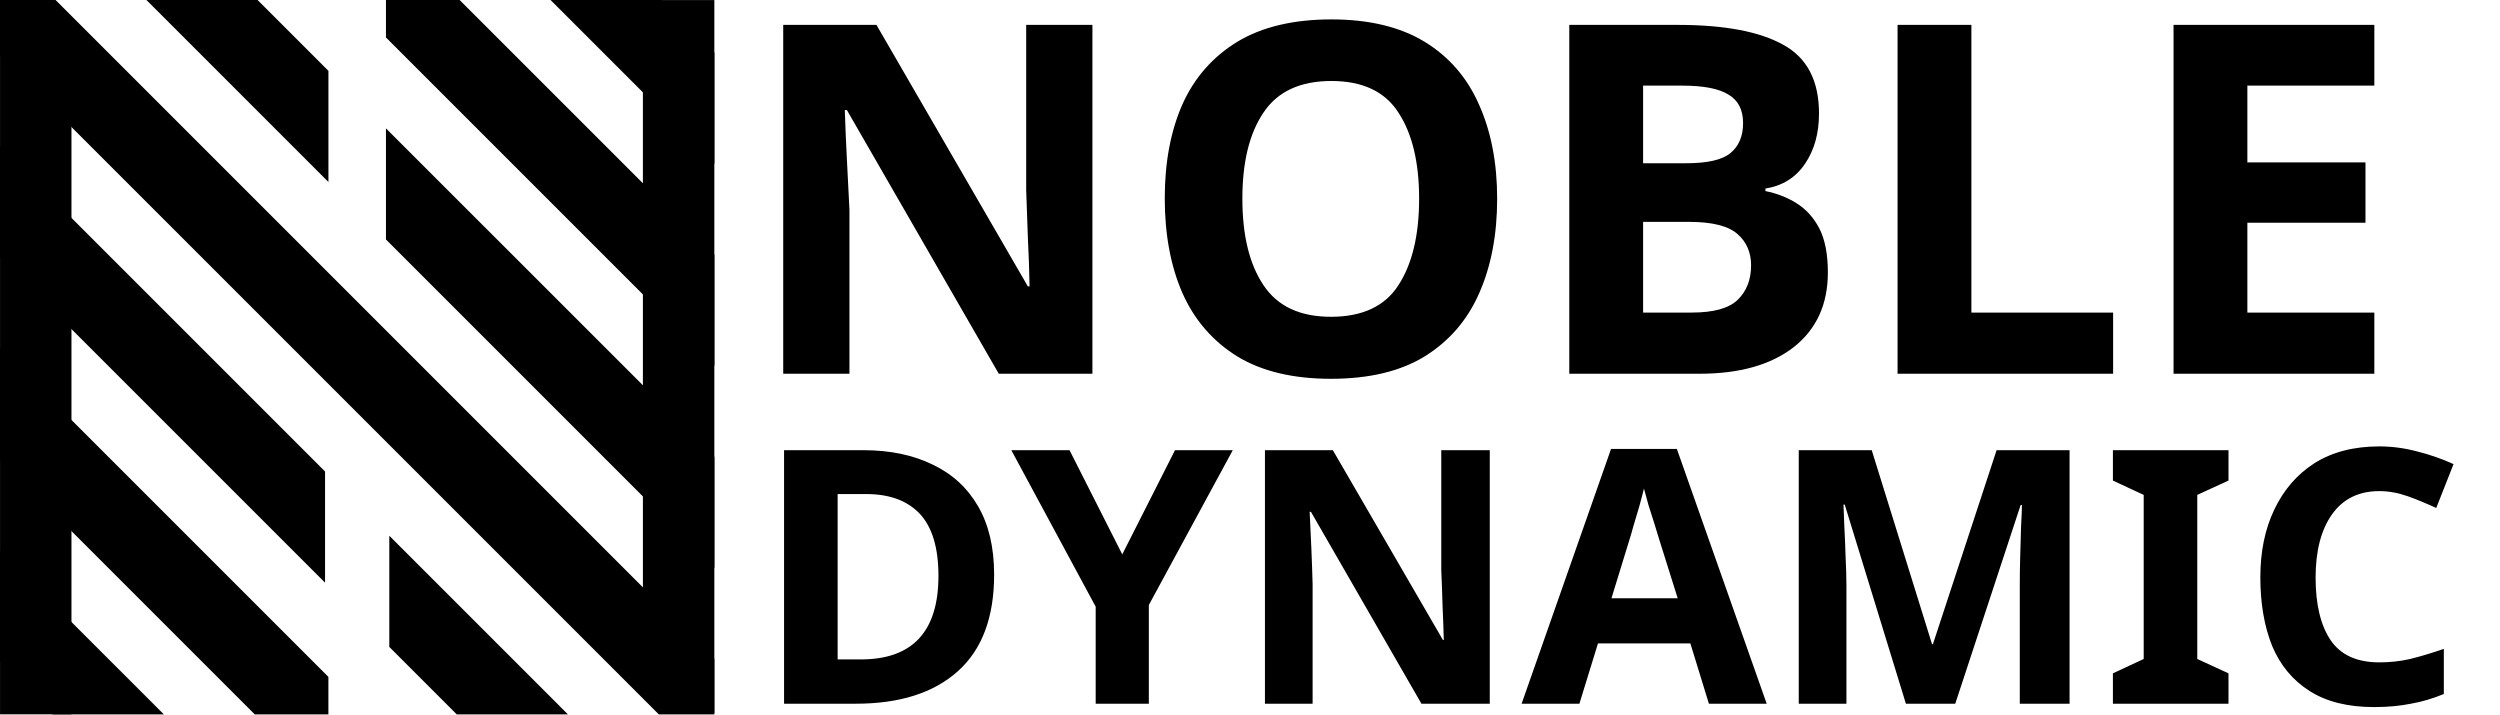
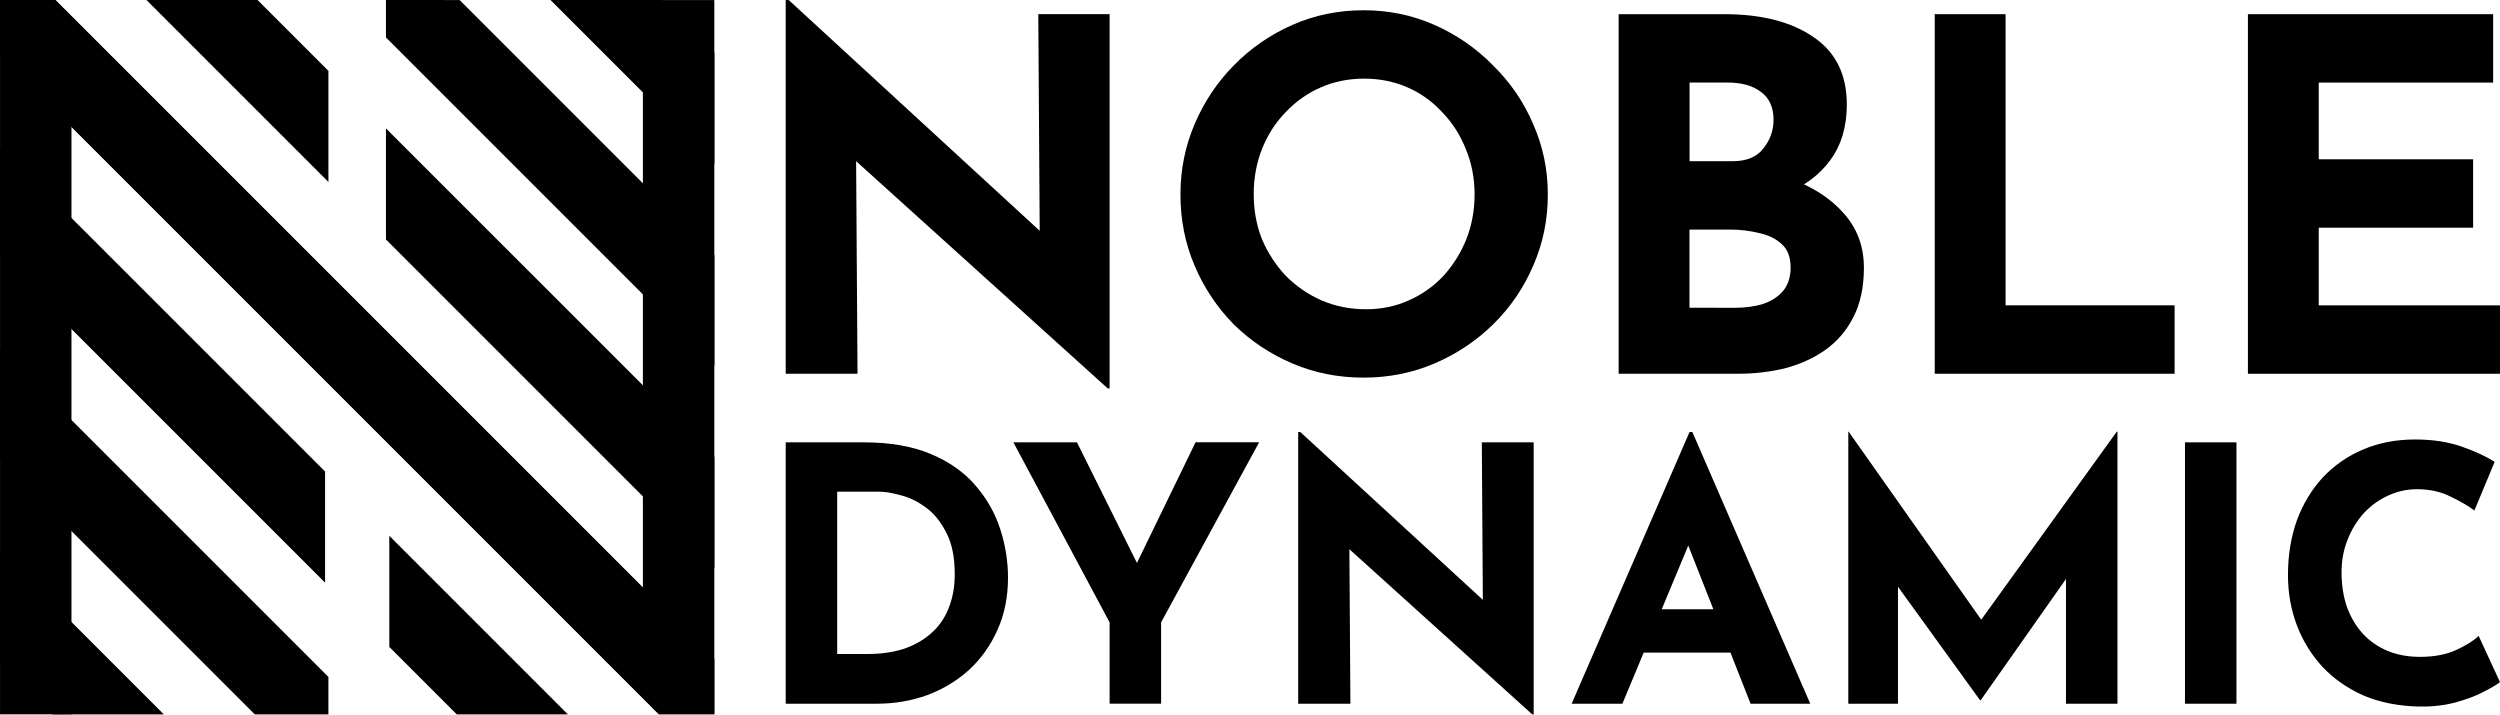
- <svg xmlns="http://www.w3.org/2000/svg" width="92.604mm" height="26.461mm" viewBox="0 0 92.604 26.461" version="1.1" id="svg5">
-   <defs id="defs2" />
-   <g id="layer1">
-     <g id="g638">
-       <g id="g1616">
-         <g id="g468" transform="translate(-10.62508,-53.17328)">
-           <path id="rect61-8-9-4" style="fill:#000000;stroke:#000000;stroke-width:0.265;stroke-dasharray:none;stroke-opacity:1" d="M 10.757,58.918 V 62.66 L 22.533,74.436 v -3.742 z m 14.421,14.421 -1e-6,3.742 2.421,2.421 h 3.742 z" />
-           <path id="rect61-15-6" style="stroke:#000000;stroke-width:0.251" d="m 10.752,53.36 2.395,0.734 -1.27e-4,25.414 h -2.395 z" />
-           <path id="rect61-15-8-0" style="stroke:#000000;stroke-width:0.251" d="M 34.564,53.3 H 36.96 v 26.129 l -2.395,-0.714 z" />
-           <path id="rect1067-9-9" style="fill:#000000;fill-opacity:1;stroke:#000000;stroke-width:0.265;stroke-dasharray:none;stroke-opacity:1" d="m 16.37,53.306 6.288,6.288 v -3.741 l -2.547,-2.547 z m 8.684,4.942 v 3.741 l 11.901,11.901 v -3.742 z" />
-           <path id="rect61-5-1-8" style="fill:#000000;stroke:#000000;stroke-width:0.265;stroke-dasharray:none;stroke-opacity:1" d="m 31.338,53.306 5.617,5.617 v -3.742 l -1.875,-1.875 z" />
-           <path id="rect61-1-7-2" style="fill:#000000;stroke:#000000;stroke-width:0.265;stroke-dasharray:none;stroke-opacity:1" d="m 25.054,53.306 10e-7,1.2 11.901,11.901 V 62.665 L 27.595,53.306 Z" />
-           <path id="rect61-60-2-2" style="fill:#000000;stroke:#000000;stroke-width:0.265;stroke-dasharray:none;stroke-opacity:1" d="m 10.757,53.306 v 1.871 L 35.083,79.502 h 1.871 V 77.631 L 12.629,53.306 Z" />
-           <path id="rect1067-9-2-7" style="fill:#000000;fill-opacity:1;stroke:#000000;stroke-width:0.265;stroke-dasharray:none;stroke-opacity:1" d="m 10.757,66.402 v 3.741 l 9.359,9.359 h 2.541 v -1.2 z" />
-           <path id="rect61-0-2-5" style="fill:#000000;stroke:#000000;stroke-width:0.265;stroke-dasharray:none;stroke-opacity:1" d="m 10.757,73.886 v 3.741 l 1.875,1.875 h 3.742 z" />
-         </g>
-         <text xml:space="preserve" style="font-size:18.096px;fill:#000000;stroke-width:0.188;stroke-dasharray:none" x="27.385" y="13.844" id="text368-5">
-           <tspan id="tspan366-8" x="27.385" y="13.844" style="font-style:normal;font-variant:normal;font-weight:bold;font-stretch:normal;font-size:18.096px;font-family:'Josefin Sans';-inkscape-font-specification:'Josefin Sans Bold';stroke-width:0.188;stroke-dasharray:none">NOBLE</tspan>
-         </text>
-         <text xml:space="preserve" style="font-size:13.155px;fill:#000000;stroke-width:1.096" x="27.854" y="26.067" id="text372-3">
-           <tspan id="tspan370-7" x="27.854" y="26.067" style="font-style:normal;font-variant:normal;font-weight:bold;font-stretch:normal;font-family:'Josefin Sans';-inkscape-font-specification:'Josefin Sans Bold';stroke-width:1.096">DYNAMIC</tspan>
-         </text>
-       </g>
+ <svg xmlns="http://www.w3.org/2000/svg" width="92.604mm" height="26.461mm" version="1.1" viewBox="0 0 92.604 26.461">
+   <g transform="translate(-10.625 -53.173)" stroke="#000">
+     <path d="m10.757 58.918v3.741l11.776 11.776v-3.742zm14.421 14.421-1e-6 3.742 2.421 2.421h3.742z" stroke-width=".265" />
+     <path d="m10.752 53.36 2.395 0.734-1.27e-4 25.414h-2.395z" stroke-width=".251" />
+     <path d="m34.564 53.3h2.395v26.129l-2.395-0.714z" stroke-width=".251" />
+     <g stroke-width=".265">
+       <path d="m16.37 53.306 6.288 6.288v-3.741l-2.547-2.547zm8.684 4.942v3.741l11.901 11.901v-3.742z" />
+       <path d="m31.338 53.306 5.617 5.617v-3.742l-1.875-1.875z" />
+       <path d="m25.054 53.306 1e-6 1.2 11.901 11.901v-3.741l-9.359-9.359z" />
+       <path d="m10.757 53.306v1.871l24.326 24.326h1.871v-1.871l-24.326-24.326z" />
+       <path d="m10.757 66.402v3.741l9.359 9.359h2.541v-1.2z" />
+       <path d="m10.757 73.886v3.741l1.875 1.875h3.742z" />
    </g>
  </g>
+   <g stroke-width=".188" aria-label="NOBLE">
+     <path d="m41.03 14.386-10.098-9.12 0.778 0.434 0.054 8.143h-2.66v-13.844h0.109l9.88 9.084-0.579-0.253-0.054-8.306h2.642v13.862z" />
+     <path d="m43.726 7.202q0-1.375 0.525-2.606t1.448-2.171q0.941-0.959 2.171-1.502 1.23-0.543 2.642-0.543 1.393 0 2.624 0.543 1.23 0.543 2.171 1.502 0.959 0.941 1.484 2.171 0.543 1.23 0.543 2.606 0 1.411-0.543 2.642-0.525 1.23-1.484 2.171-0.941 0.923-2.171 1.448-1.23 0.525-2.624 0.525-1.411 0-2.642-0.525-1.23-0.525-2.171-1.448-0.923-0.941-1.448-2.171-0.525-1.23-0.525-2.642zm2.714 0q0 0.887 0.308 1.665 0.326 0.76 0.887 1.357 0.579 0.579 1.321 0.905 0.76 0.326 1.647 0.326 0.851 0 1.574-0.326 0.742-0.326 1.285-0.905 0.543-0.597 0.851-1.357 0.308-0.778 0.308-1.665 0-0.905-0.326-1.683-0.308-0.778-0.869-1.357-0.543-0.597-1.285-0.923-0.742-0.326-1.611-0.326-0.869 0-1.611 0.326t-1.303 0.923q-0.561 0.579-0.869 1.357-0.308 0.778-0.308 1.683z" />
+     <path d="m63.867 0.525q2.081 0 3.312 0.851 1.23 0.832 1.23 2.497 0 1.23-0.615 2.063-0.597 0.814-1.647 1.23-1.032 0.398-2.371 0.398l-0.416-1.411q1.647 0 2.913 0.452 1.285 0.452 2.027 1.303 0.742 0.832 0.742 2.009 0 1.086-0.398 1.846-0.38 0.742-1.05 1.212-0.651 0.452-1.484 0.67-0.832 0.199-1.719 0.199h-4.434v-13.319zm0.308 5.447q0.778 0 1.14-0.47 0.38-0.47 0.38-1.068 0-0.688-0.47-1.032-0.452-0.344-1.23-0.344h-1.411v2.913zm0.09 5.429q0.579 0 1.05-0.145 0.47-0.163 0.742-0.489 0.271-0.344 0.271-0.851 0-0.579-0.326-0.869-0.326-0.308-0.851-0.416-0.507-0.127-1.068-0.127h-1.502v2.895z" />
+     <path d="m71.666 0.525h2.624v10.785h6.261v2.534h-8.885z" />
+     <path d="m83.266 0.525h9.084v2.534h-6.46v2.841h5.718v2.534h-5.718v2.877h6.714v2.534h-9.338z" />
+   </g>
+   <g stroke-width="1.096" aria-label="DYNAMIC">
+     <path d="m29.104 26.067v-9.682h2.894q1.46 0 2.486 0.434t1.644 1.158q0.631 0.724 0.921 1.618t0.289 1.802q0 1.079-0.395 1.947-0.382 0.855-1.052 1.473-0.671 0.605-1.552 0.934-0.881 0.316-1.868 0.316zm1.907-1.842h1.131q0.724 0 1.315-0.184 0.592-0.197 1.013-0.566 0.434-0.368 0.658-0.921 0.237-0.566 0.237-1.289 0-0.947-0.316-1.539-0.303-0.605-0.763-0.934-0.447-0.329-0.921-0.447-0.474-0.132-0.802-0.132h-1.552z" />
+     <path d="m41.102 23.054-3.565-6.67h2.355l2.499 5.025-0.566 0.039 2.46-5.065h2.355l-3.631 6.67v3.013h-1.907z" />
+     <path d="m56.756 26.461-7.34-6.63 0.566 0.316 0.039 5.92h-1.934v-10.064h0.079l7.183 6.604-0.421-0.184-0.039-6.038h1.921v10.077z" />
+     <path d="m58.216 26.067 4.367-10.064h0.105l4.367 10.064h-2.21l-2.789-7.077 1.381-0.947-3.341 8.025zm2.986-3.499h2.907l0.671 1.605h-4.17z" />
+     <path d="m68.464 26.067v-10.077h0.013l5.38 7.63-0.816-0.184 5.367-7.446h0.026v10.077h-1.907v-5.775l0.118 0.987-3.276 4.657h-0.026l-3.368-4.657 0.329-0.908v5.696z" />
+     <path d="m80.935 16.385h1.907v9.682h-1.907z" />
+     <path d="m92.603 25.264q-0.158 0.132-0.592 0.355-0.421 0.224-1.039 0.395t-1.368 0.158q-1.145-0.026-2.052-0.408-0.895-0.395-1.526-1.066-0.618-0.671-0.947-1.539t-0.329-1.855q0-1.105 0.329-2.026 0.342-0.921 0.96-1.592 0.631-0.671 1.5-1.039 0.868-0.368 1.921-0.368 0.973 0 1.723 0.263t1.223 0.566l-0.75 1.802q-0.329-0.25-0.881-0.513-0.539-0.276-1.25-0.276-0.553 0-1.066 0.237-0.5 0.224-0.895 0.645-0.382 0.421-0.605 0.987-0.224 0.553-0.224 1.21 0 0.697 0.197 1.276 0.21 0.579 0.592 1 0.382 0.408 0.908 0.631 0.539 0.224 1.21 0.224 0.776 0 1.329-0.25t0.842-0.526z" />
+   </g>
</svg>
